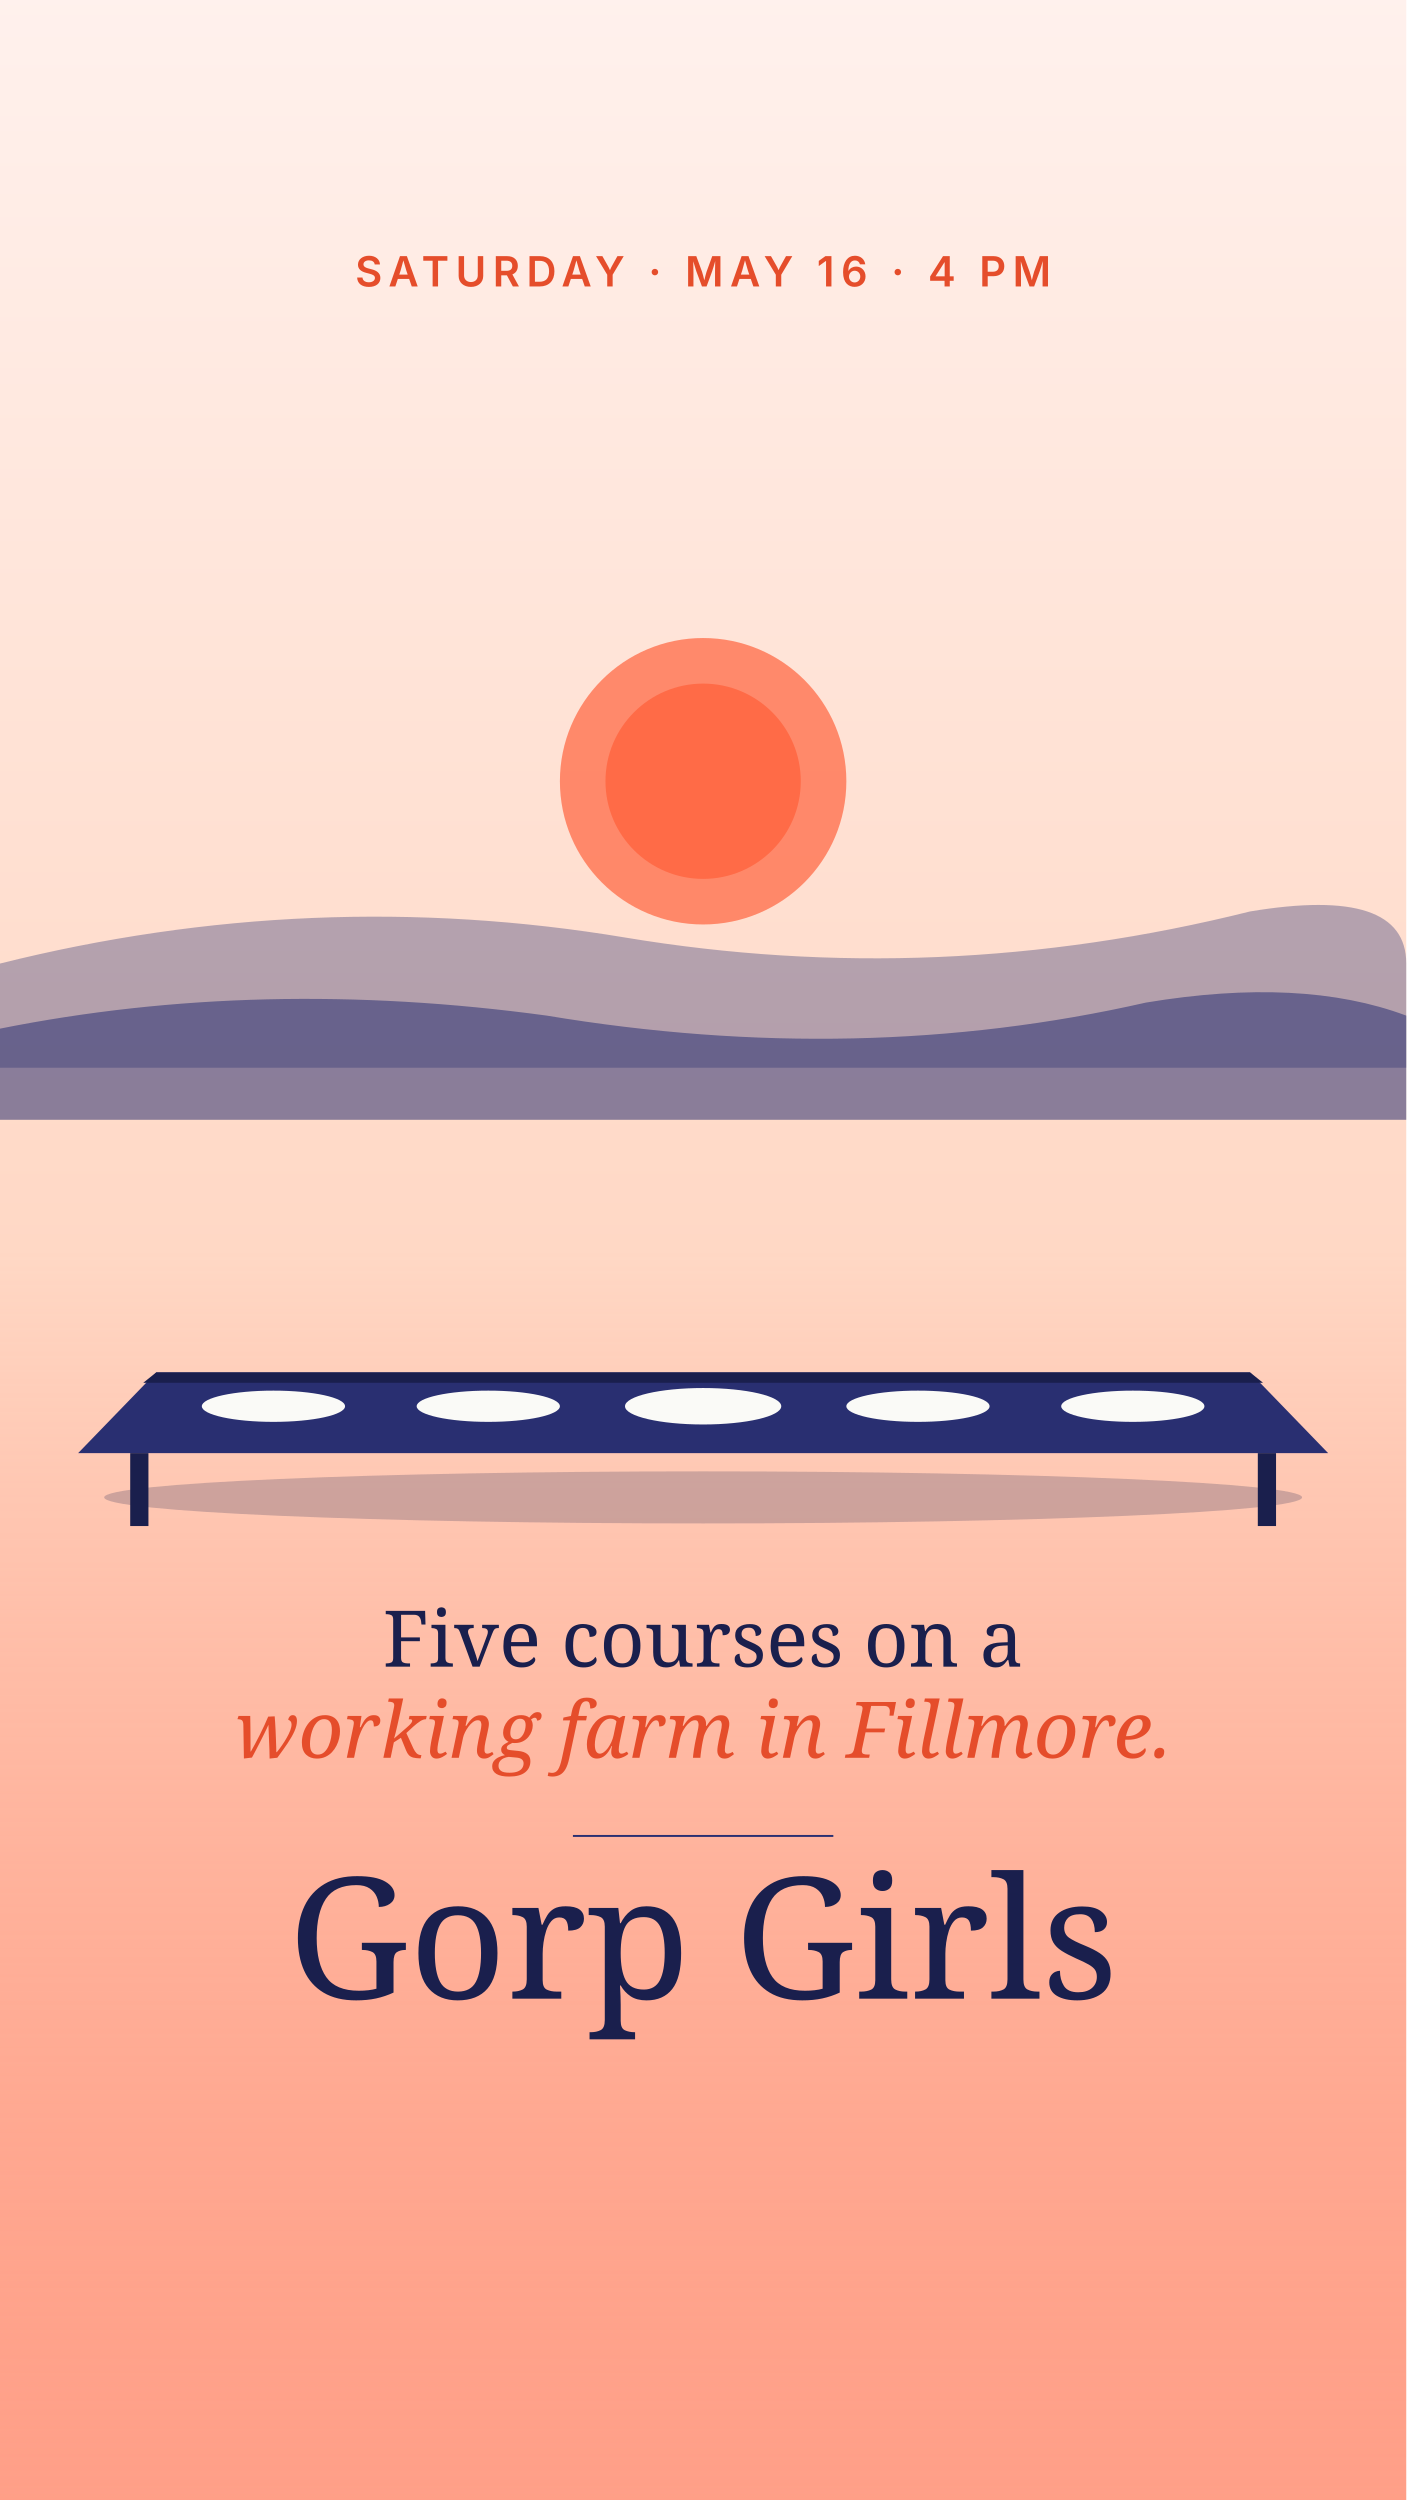
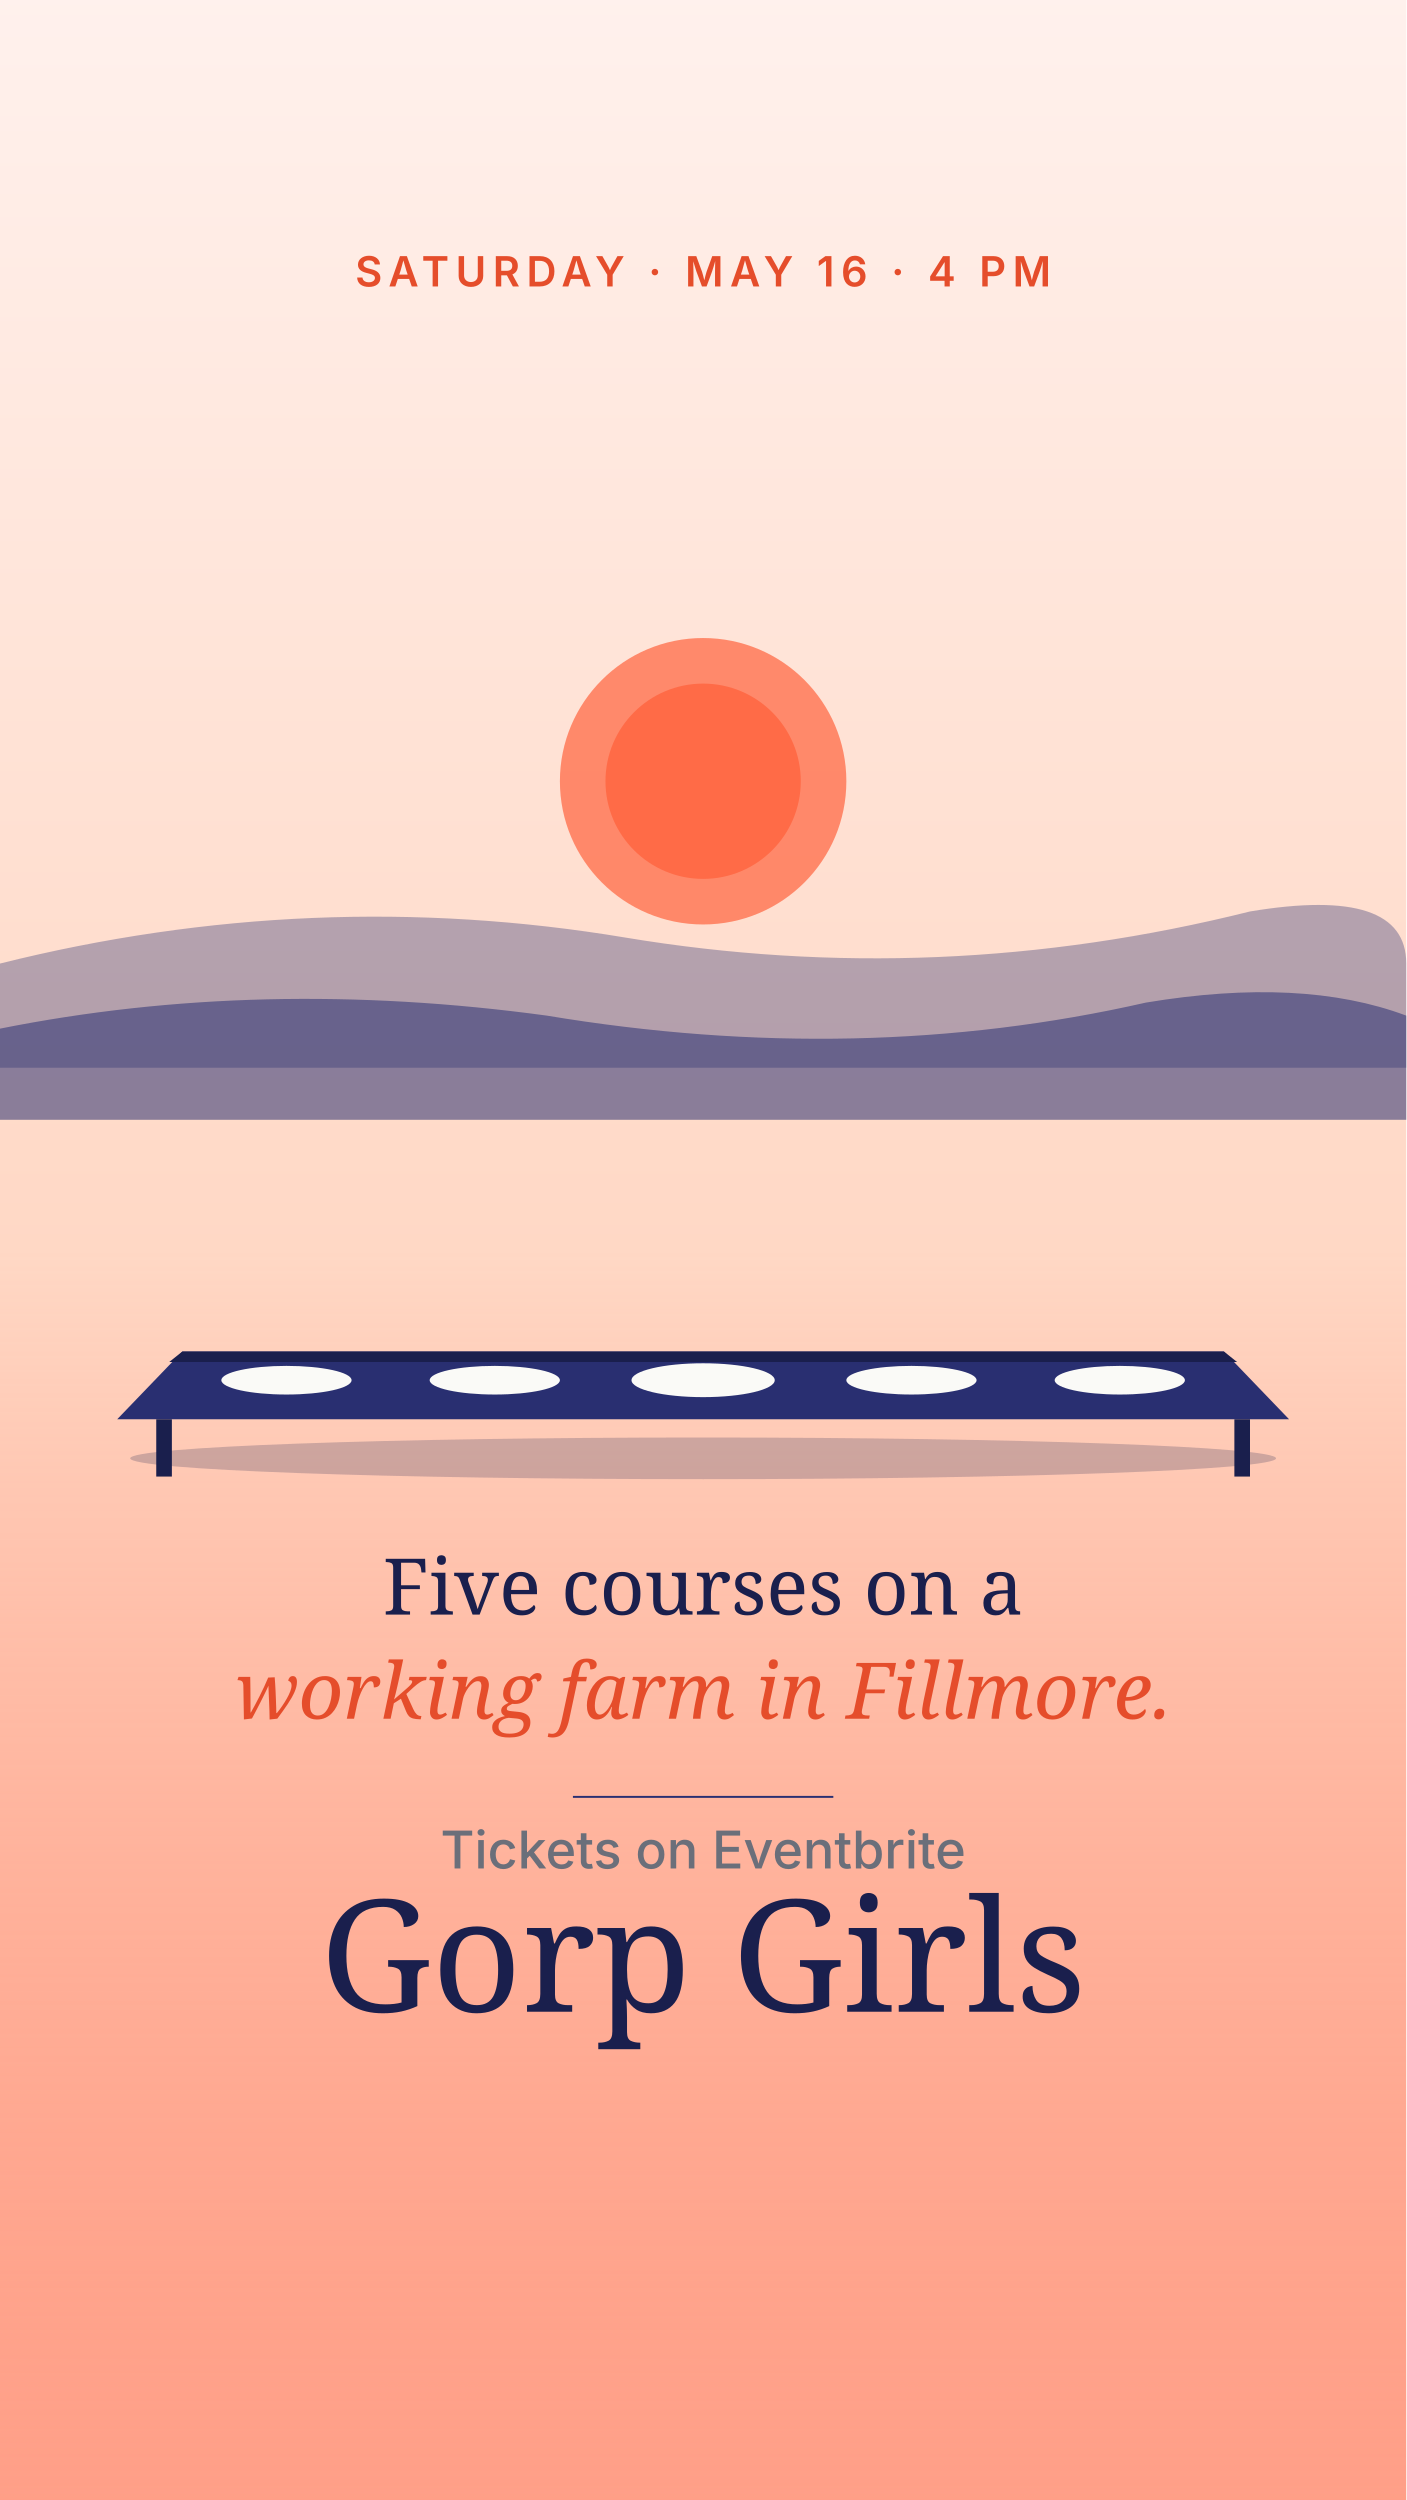
<svg xmlns="http://www.w3.org/2000/svg" viewBox="0 0 1080 1920" width="1080" height="1920">
  <defs>
    <linearGradient id="s6-sky" x1="0%" y1="0%" x2="0%" y2="100%">
      <stop offset="0%" stop-color="#FFF1ED" />
      <stop offset="50%" stop-color="#FFD8C5" />
      <stop offset="100%" stop-color="#FF6B47" stop-opacity="0.65" />
    </linearGradient>
  </defs>
  <rect width="1080" height="1920" fill="url(#s6-sky)" />
  <circle cx="540" cy="600" r="110" fill="#FF6B47" opacity="0.75" />
  <circle cx="540" cy="600" r="75" fill="#FF6B47" />
  <path d="M 0,740 Q 240,680 480,720 Q 720,760 960,700 Q 1080,680 1080,740 L 1080,820 L 0,820 Z" fill="#292f71" opacity="0.35" />
  <path d="M 0,790 Q 200,750 420,780 Q 660,820 880,770 Q 1000,750 1080,780 L 1080,860 L 0,860 Z" fill="#292f71" opacity="0.55" />
-   <g transform="translate(540, 1080)">
-     <ellipse cx="0" cy="70" rx="460" ry="20" fill="#1a1f4d" opacity="0.22" />
-     <path d="M -420,-26 L 420,-26 L 480,36 L -480,36 Z" fill="#292f71" />
-     <path d="M -420,-26 L 420,-26 L 430,-18 L -430,-18 Z" fill="#1a1f4d" />
-     <rect x="-440" y="36" width="14" height="56" fill="#1a1f4d" />
-     <rect x="426" y="36" width="14" height="56" fill="#1a1f4d" />
+   <g transform="translate(540, 1060)">
+     <ellipse cx="0" cy="60" rx="440" ry="16" fill="#1a1f4d" opacity="0.22" />
+     <path d="M -400,-22 L 400,-22 L 450,30 L -450,30 Z" fill="#292f71" />
+     <path d="M -400,-22 L 400,-22 L 410,-14 L -410,-14 Z" fill="#1a1f4d" />
+     <rect x="-420" y="30" width="12" height="44" fill="#1a1f4d" />
+     <rect x="408" y="30" width="12" height="44" fill="#1a1f4d" />
    <g>
-       <ellipse cx="-330" cy="0" rx="55" ry="12" fill="#FAFAF7" />
-       <ellipse cx="-165" cy="0" rx="55" ry="12" fill="#FAFAF7" />
-       <ellipse cx="0" cy="0" rx="60" ry="14" fill="#FAFAF7" />
-       <ellipse cx="165" cy="0" rx="55" ry="12" fill="#FAFAF7" />
-       <ellipse cx="330" cy="0" rx="55" ry="12" fill="#FAFAF7" />
+       <ellipse cx="-320" cy="0" rx="50" ry="11" fill="#FAFAF7" />
+       <ellipse cx="-160" cy="0" rx="50" ry="11" fill="#FAFAF7" />
+       <ellipse cx="0" cy="0" rx="55" ry="13" fill="#FAFAF7" />
+       <ellipse cx="160" cy="0" rx="50" ry="11" fill="#FAFAF7" />
+       <ellipse cx="320" cy="0" rx="50" ry="11" fill="#FAFAF7" />
    </g>
  </g>
  <text x="540" y="220" font-family="Inter, sans-serif" font-size="32" font-weight="600" text-anchor="middle" fill="#E54D2B" letter-spacing="5">SATURDAY · MAY 16 · 4 PM</text>
-   <text x="540" y="1280" font-family="Instrument Serif, Georgia, serif" font-size="60" text-anchor="middle" fill="#1a1f4d">Five courses on a</text>
-   <text x="540" y="1350" font-family="Instrument Serif, Georgia, serif" font-style="italic" font-size="60" text-anchor="middle" fill="#E54D2B">working farm in Fillmore.</text>
-   <line x1="440" y1="1410" x2="640" y2="1410" stroke="#292f71" stroke-width="1.5" />
-   <text x="540" y="1535" font-family="Instrument Serif, Georgia, serif" font-size="130" font-weight="500" text-anchor="middle" fill="#1a1f4d">Gorp Girls</text>
+   <text x="540" y="1240" font-family="Instrument Serif, Georgia, serif" font-size="60" text-anchor="middle" fill="#1a1f4d">Five courses on a</text>
+   <text x="540" y="1320" font-family="Instrument Serif, Georgia, serif" font-style="italic" font-size="60" text-anchor="middle" fill="#E54D2B">working farm in Fillmore.</text>
+   <line x1="440" y1="1380" x2="640" y2="1380" stroke="#292f71" stroke-width="1.5" />
+   <text x="540" y="1435" font-family="Inter, sans-serif" font-size="40" font-weight="500" text-anchor="middle" fill="#6B6F7A">Tickets on Eventbrite</text>
+   <text x="540" y="1545" font-family="Instrument Serif, Georgia, serif" font-size="120" font-weight="500" text-anchor="middle" fill="#1a1f4d">Gorp Girls</text>
</svg>
